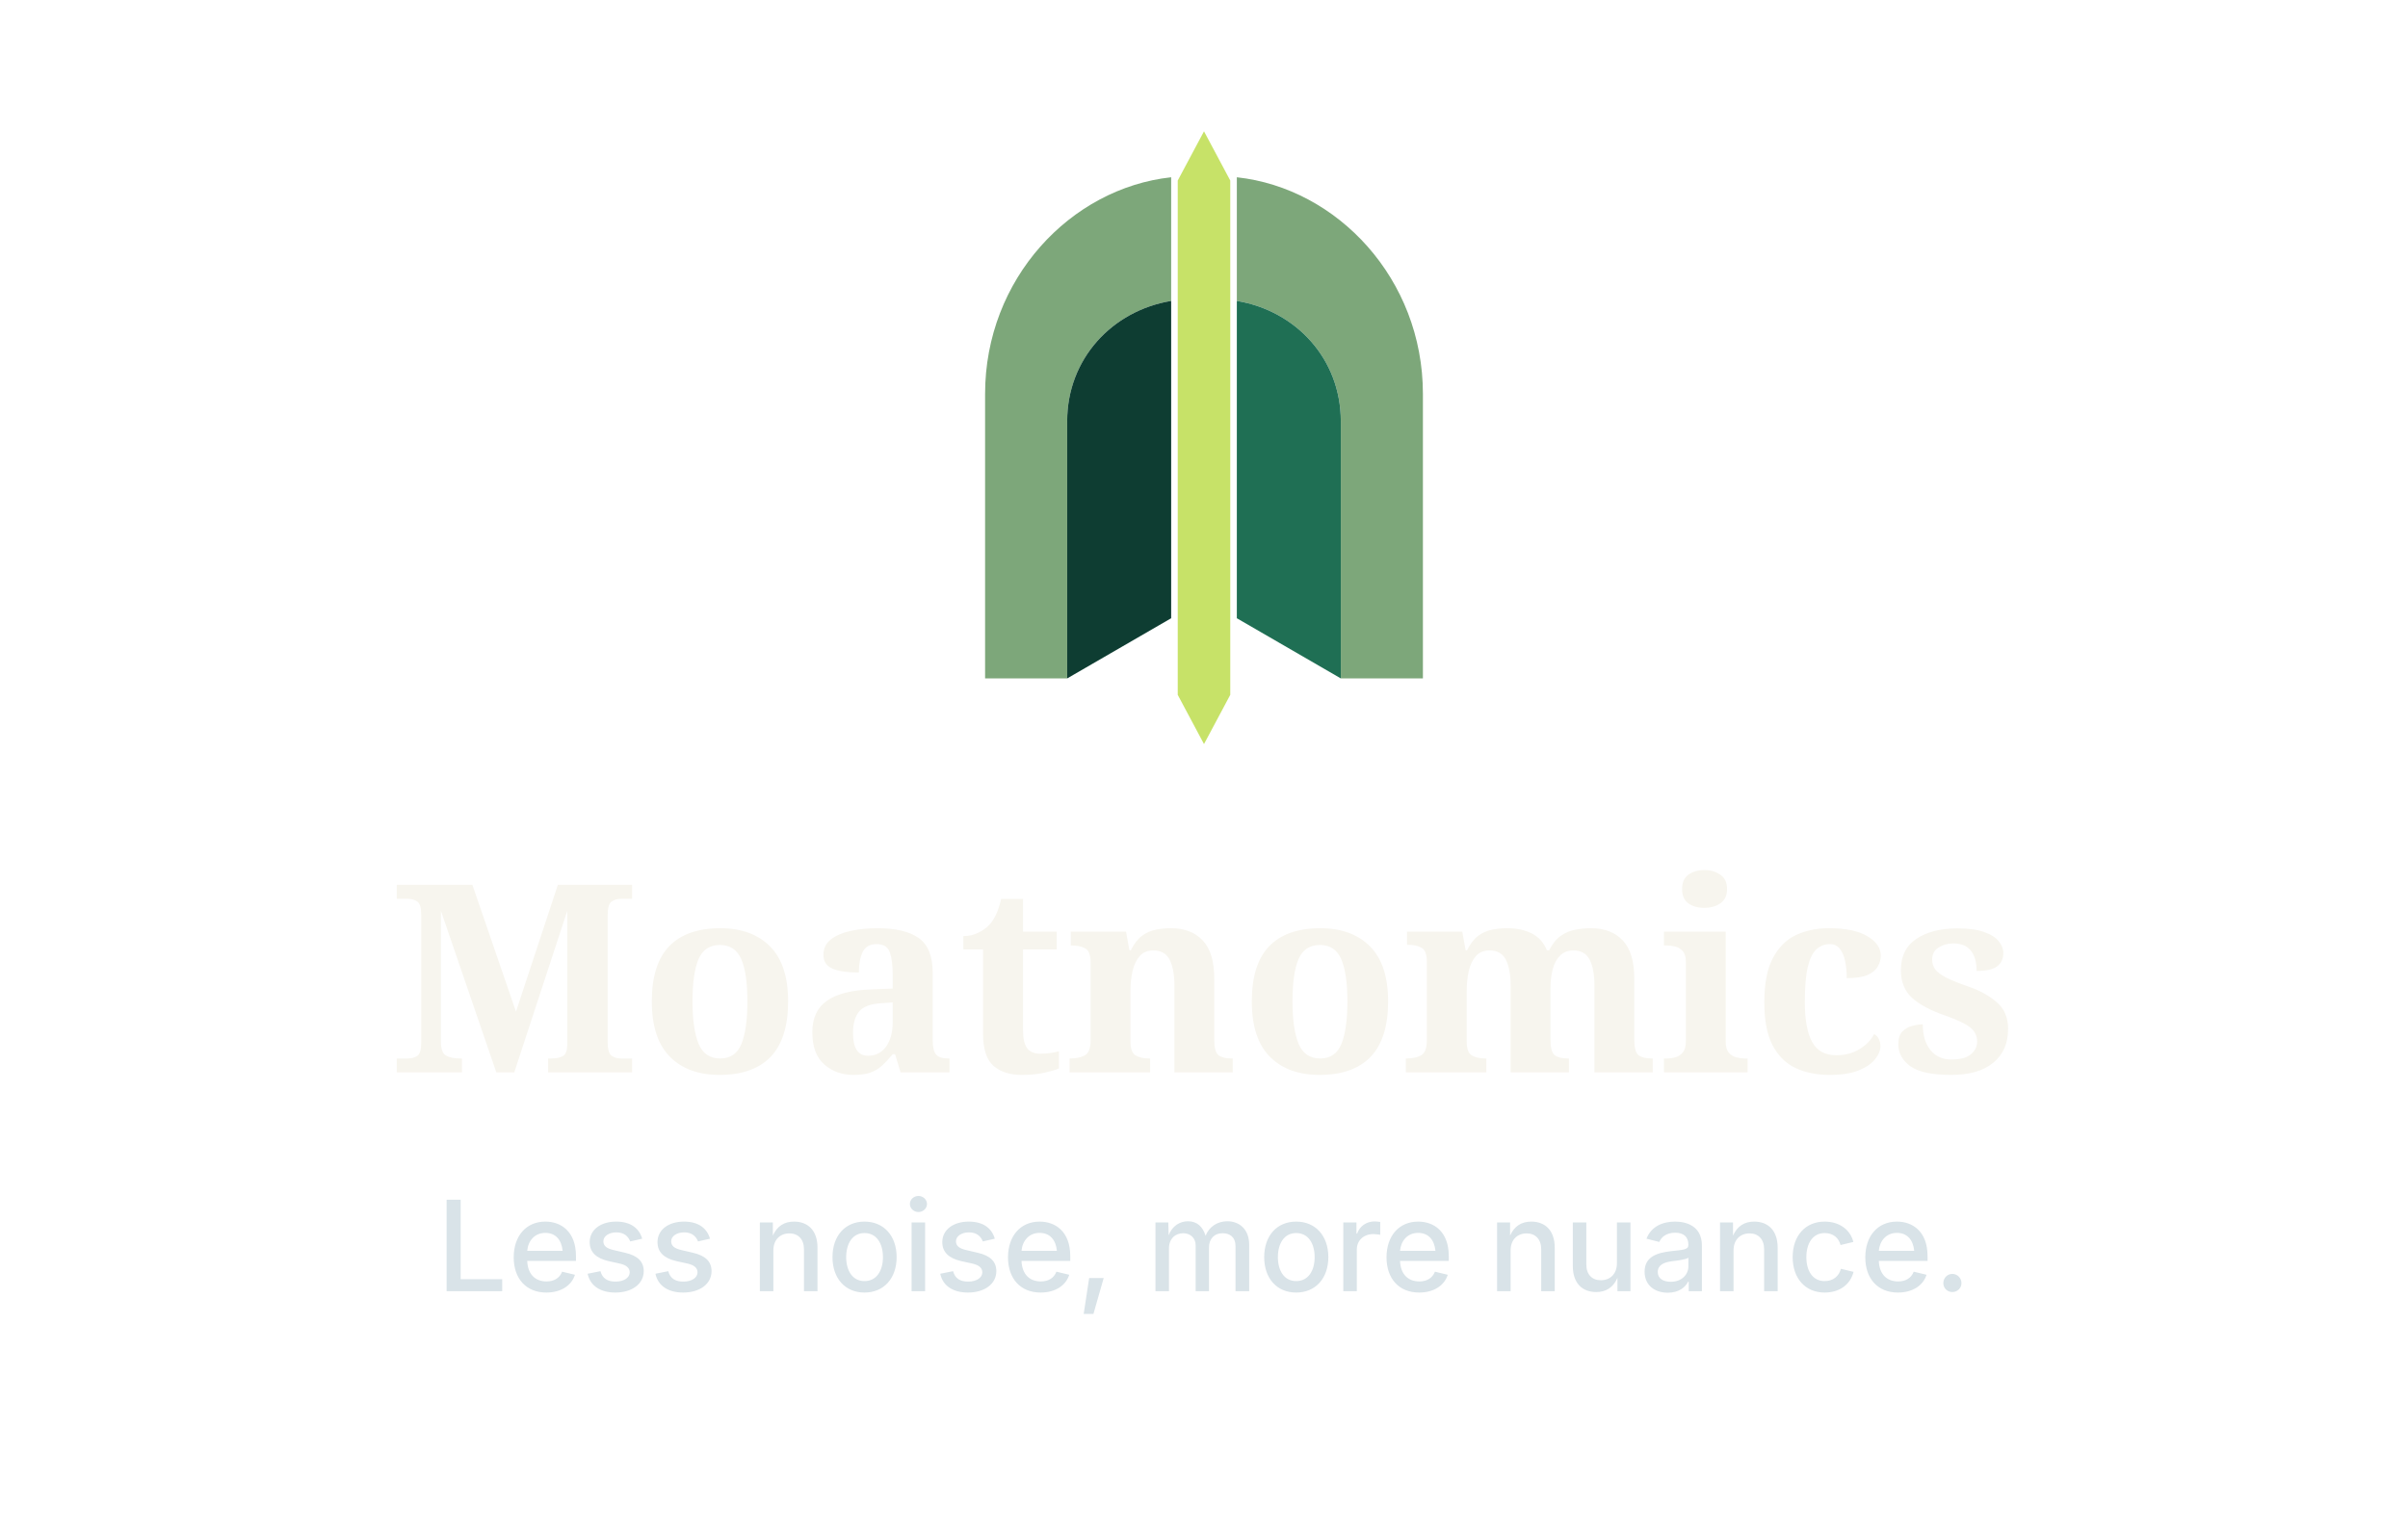
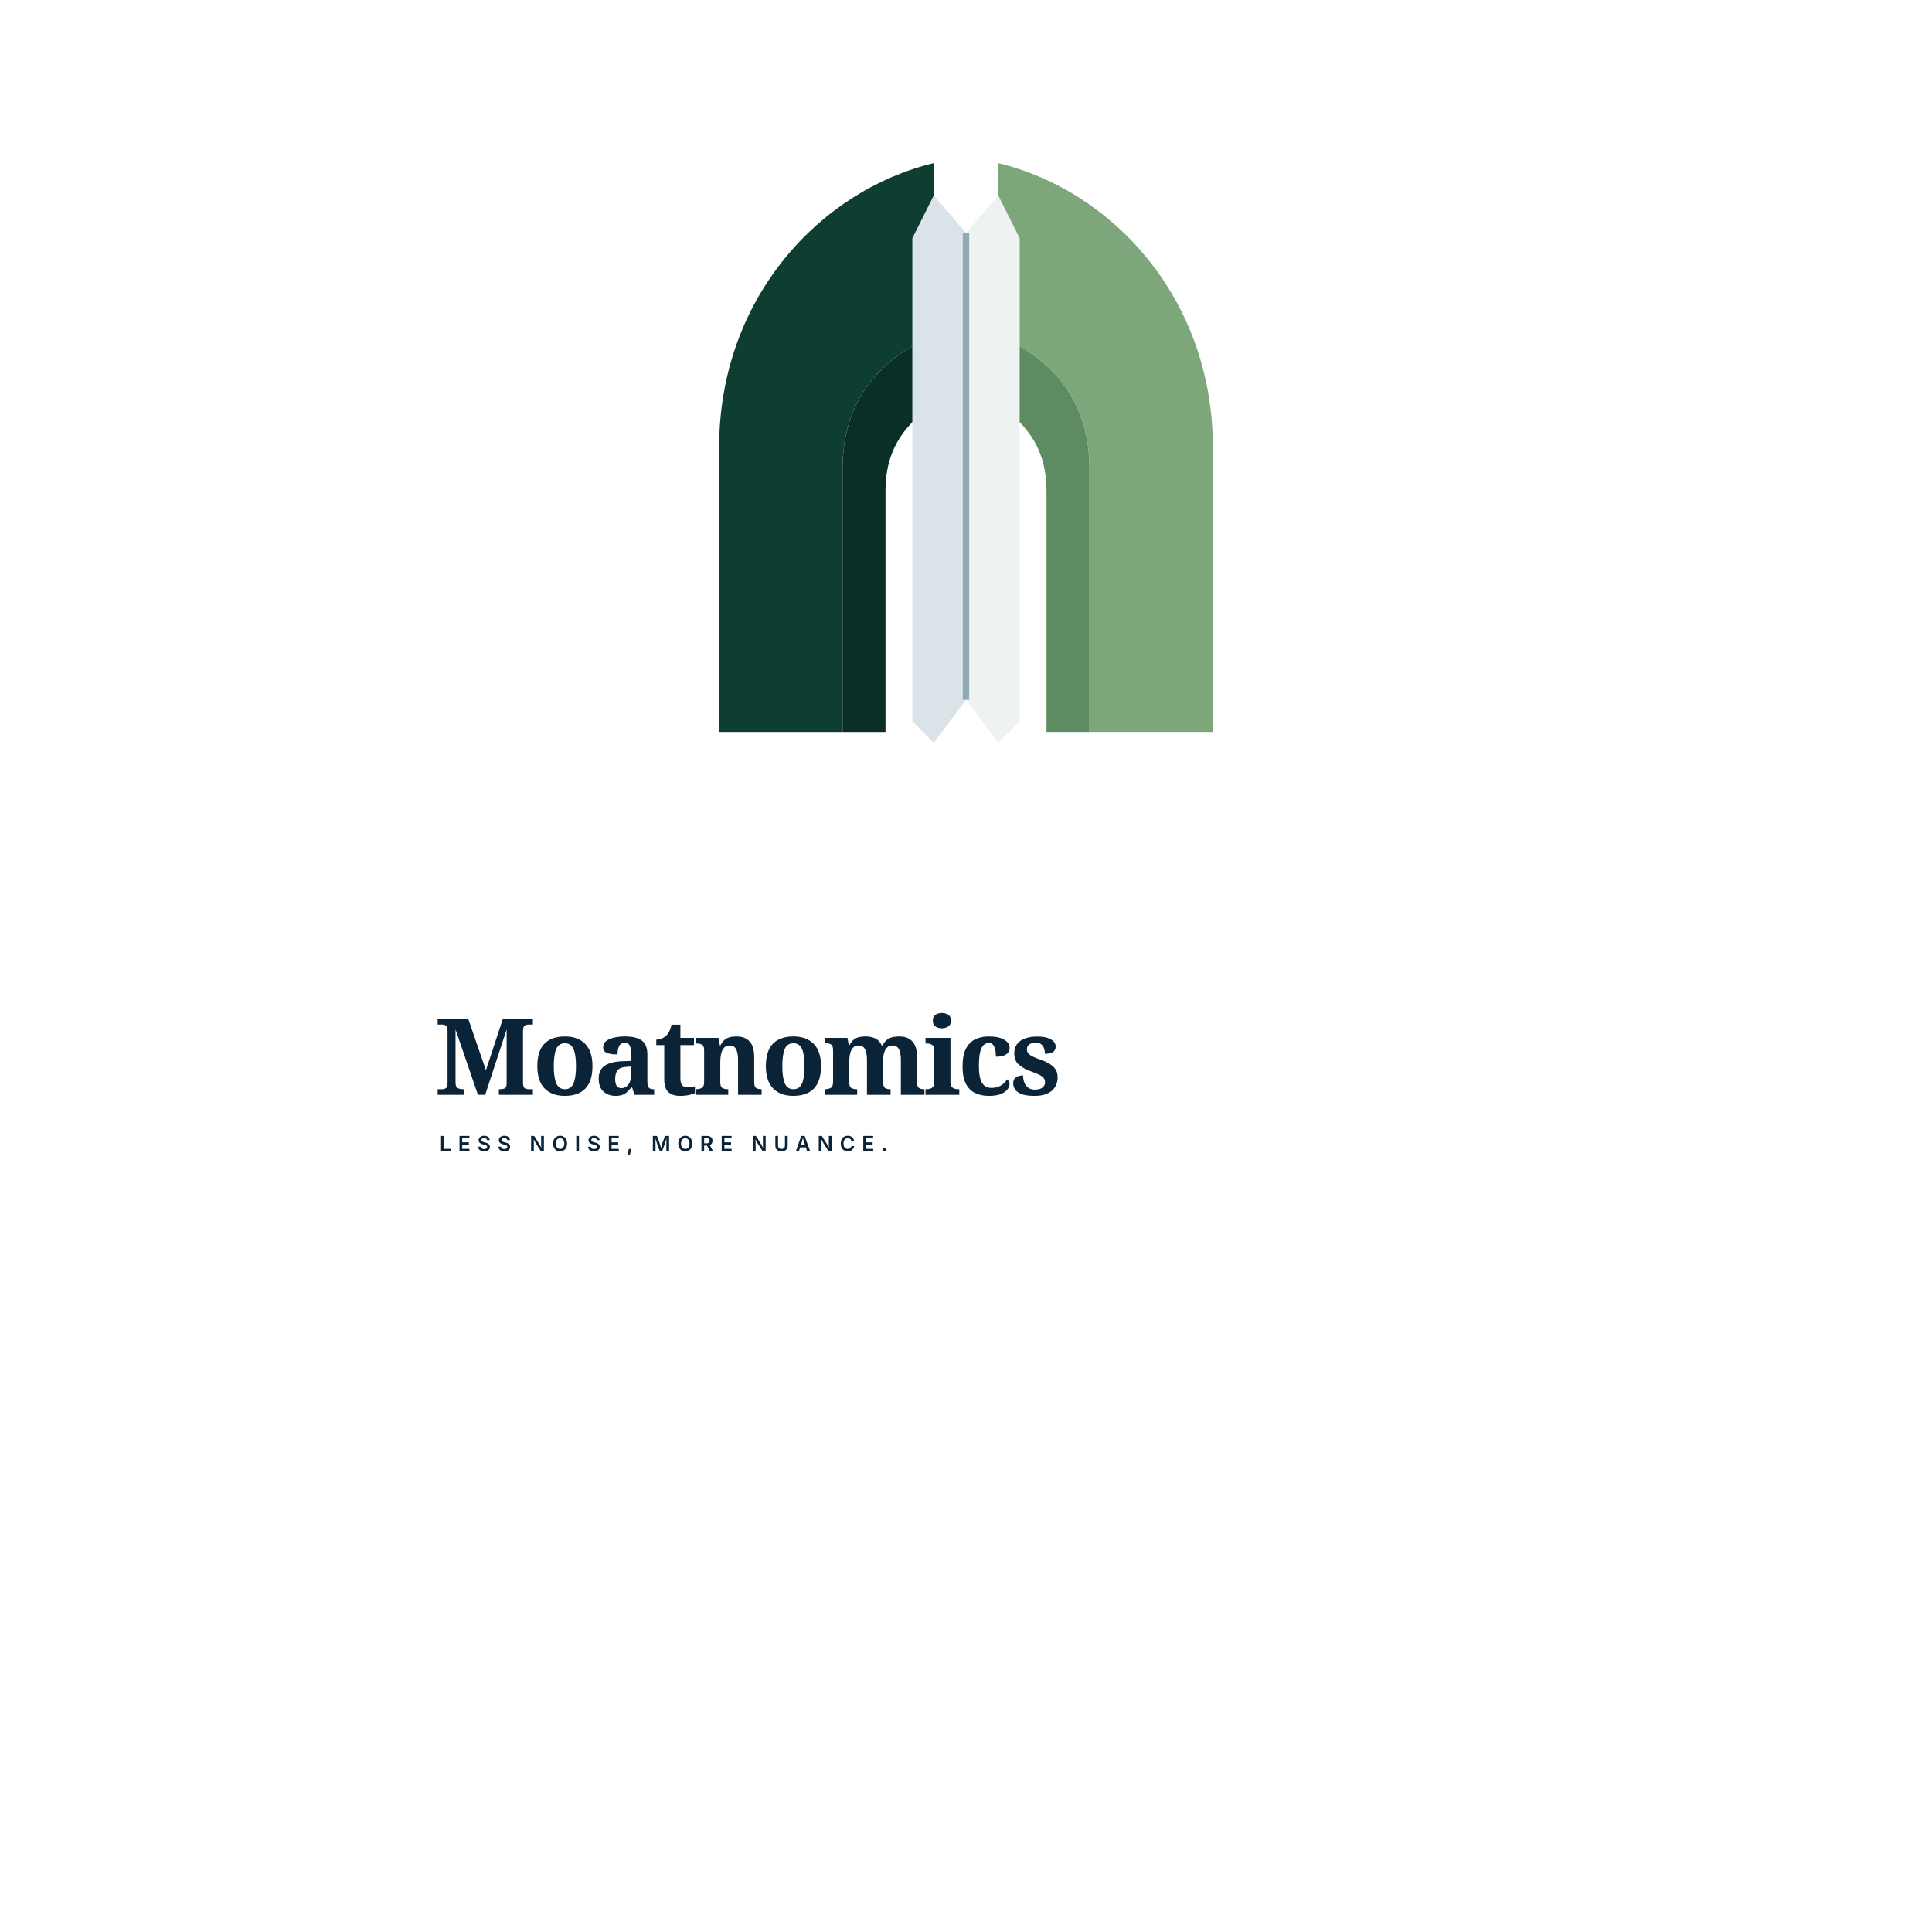
- <svg xmlns="http://www.w3.org/2000/svg" viewBox="0 0 220 140" fill="none" role="img" aria-label="Moatnomics Stacked Lockup">
-   <g transform="translate(78, 8)">
-     <path d="M12 54V28C12 17.5 19.8 9.2 29 8.2V19.5C23.6 20.4 19.5 24.8 19.5 30.5V54H12Z" fill="#7DA77A" />
-     <path d="M52 54V28C52 17.5 44.2 9.2 35 8.2V19.5C40.4 20.4 44.5 24.8 44.5 30.5V54H52Z" fill="#7DA77A" />
-     <path d="M19.5 30.5C19.5 24.8 23.6 20.4 29 19.5V48.5L19.5 54V30.5Z" fill="#0E3D32" />
-     <path d="M44.5 30.5C44.5 24.8 40.4 20.4 35 19.5V48.5L44.5 54V30.5Z" fill="#1F6F54" />
-     <polygon points="32,4 34.4,8.5 34.4,55.5 32,60 29.6,55.5 29.6,8.5" fill="#C7E268" />
+ <svg xmlns="http://www.w3.org/2000/svg" width="1200" height="1200" viewBox="0 0 1200 1200" role="img" aria-labelledby="title desc">
+   <g transform="translate(400 88) scale(3.333333)">
+     <path d="M14 110V57C14 29 33 9 54 4V36C43 41 37 49 37 61V110H14Z" fill="#0E3D32" />
+     <path d="M106 110V57C106 29 87 9 66 4V36C77 41 83 49 83 61V110H106Z" fill="#7DA77A" />
+     <path d="M37 110V61C37 49 43 41 54 36V49C48 53 45 58 45 65V110Z" fill="#0A2F27" />
+     <path d="M83 110V61C83 49 77 41 66 36V49C72 53 75 58 75 65V110Z" fill="#5D8C62" />
+     <path d="M54 10L60 17V104L54 112L50 108V18Z" fill="#D9E3E8" />
+     <path d="M60 17L66 10L70 18V108L66 112L60 104Z" fill="#EEF3F2" />
+     <path d="M60 17V104" stroke="#91A9B3" stroke-width="1.2" />
  </g>
-   <text x="110" y="98" text-anchor="middle" fill="#F7F5EE" font-family="'Playfair Display', Georgia, serif" font-size="24" font-weight="700">Moatnomics</text>
-   <text x="110" y="118" text-anchor="middle" fill="#D9E3E8" font-family="'Inter', sans-serif" font-size="11.5" font-weight="500">Less noise, more nuance.</text>
+   <g transform="translate(270 680) scale(1)" fill="#0B2337">
+     <text x="0" y="0" font-family="'Playfair Display', Georgia, serif" font-size="66" font-weight="700" letter-spacing="-2.2">Moatnomics</text>
+     <text x="3" y="35" font-family="Inter, Arial, sans-serif" font-size="13" font-weight="600" letter-spacing="4.1">LESS NOISE, MORE NUANCE.</text>
+   </g>
</svg>
